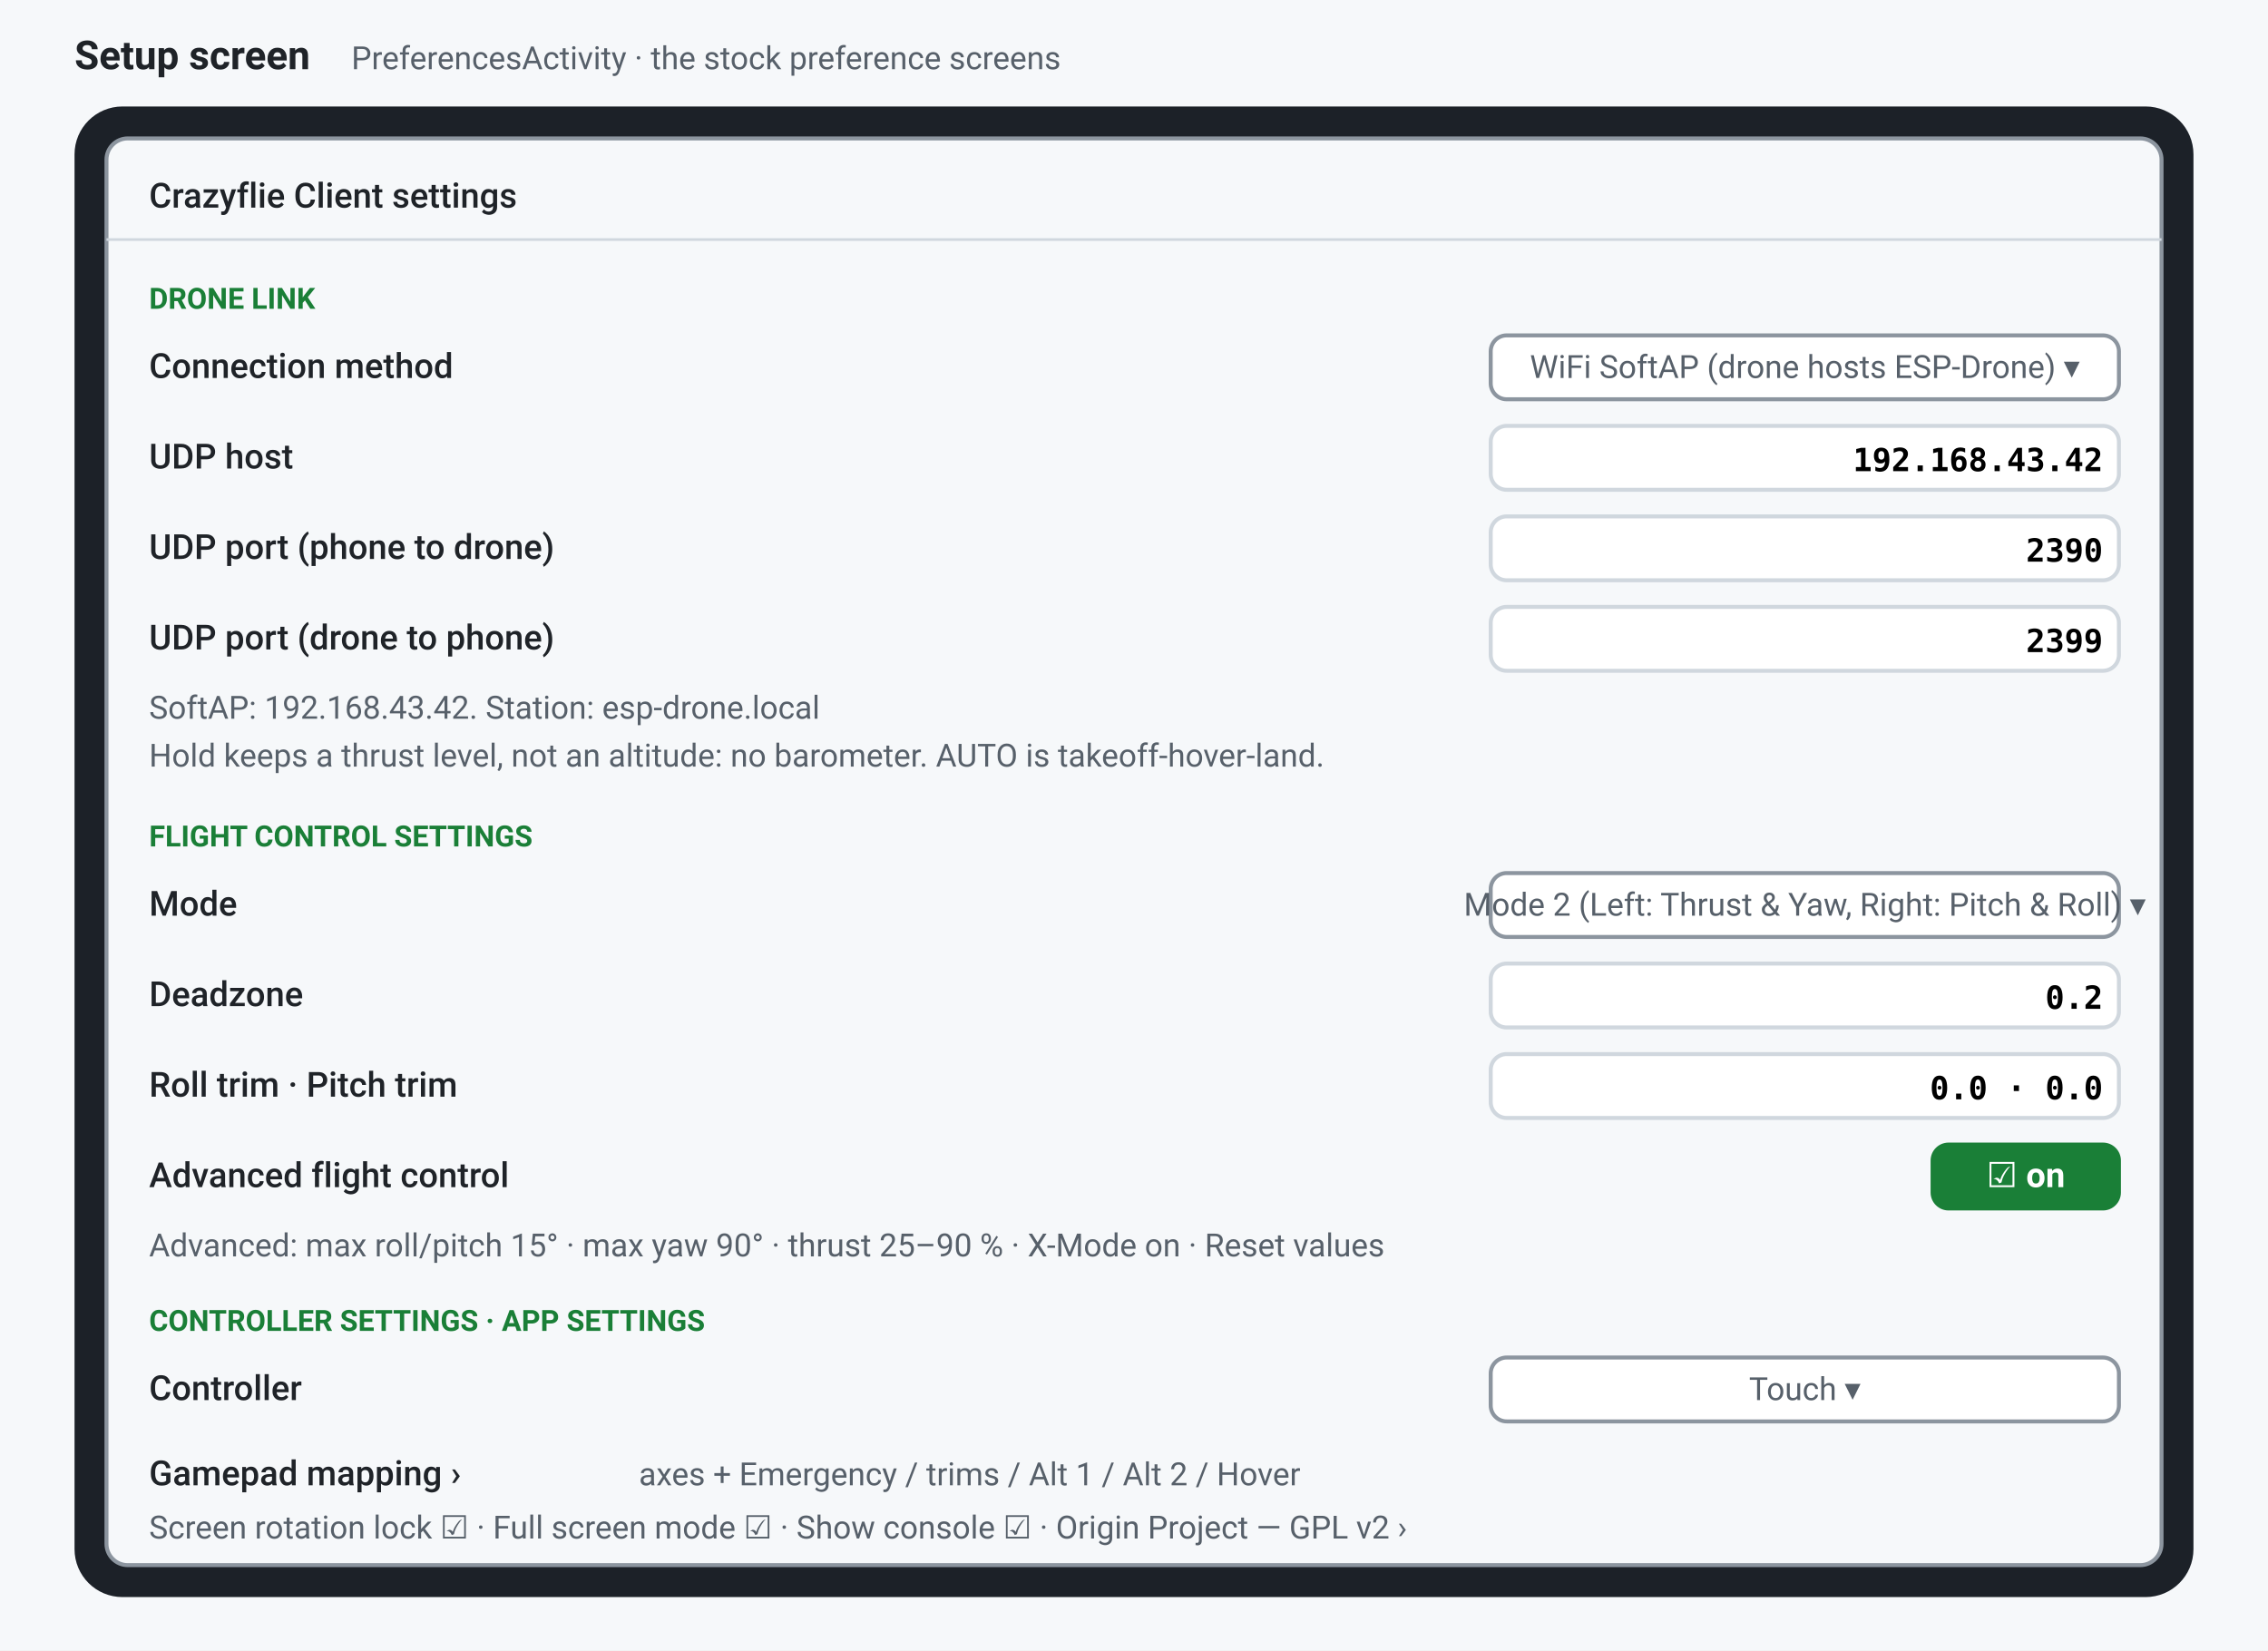
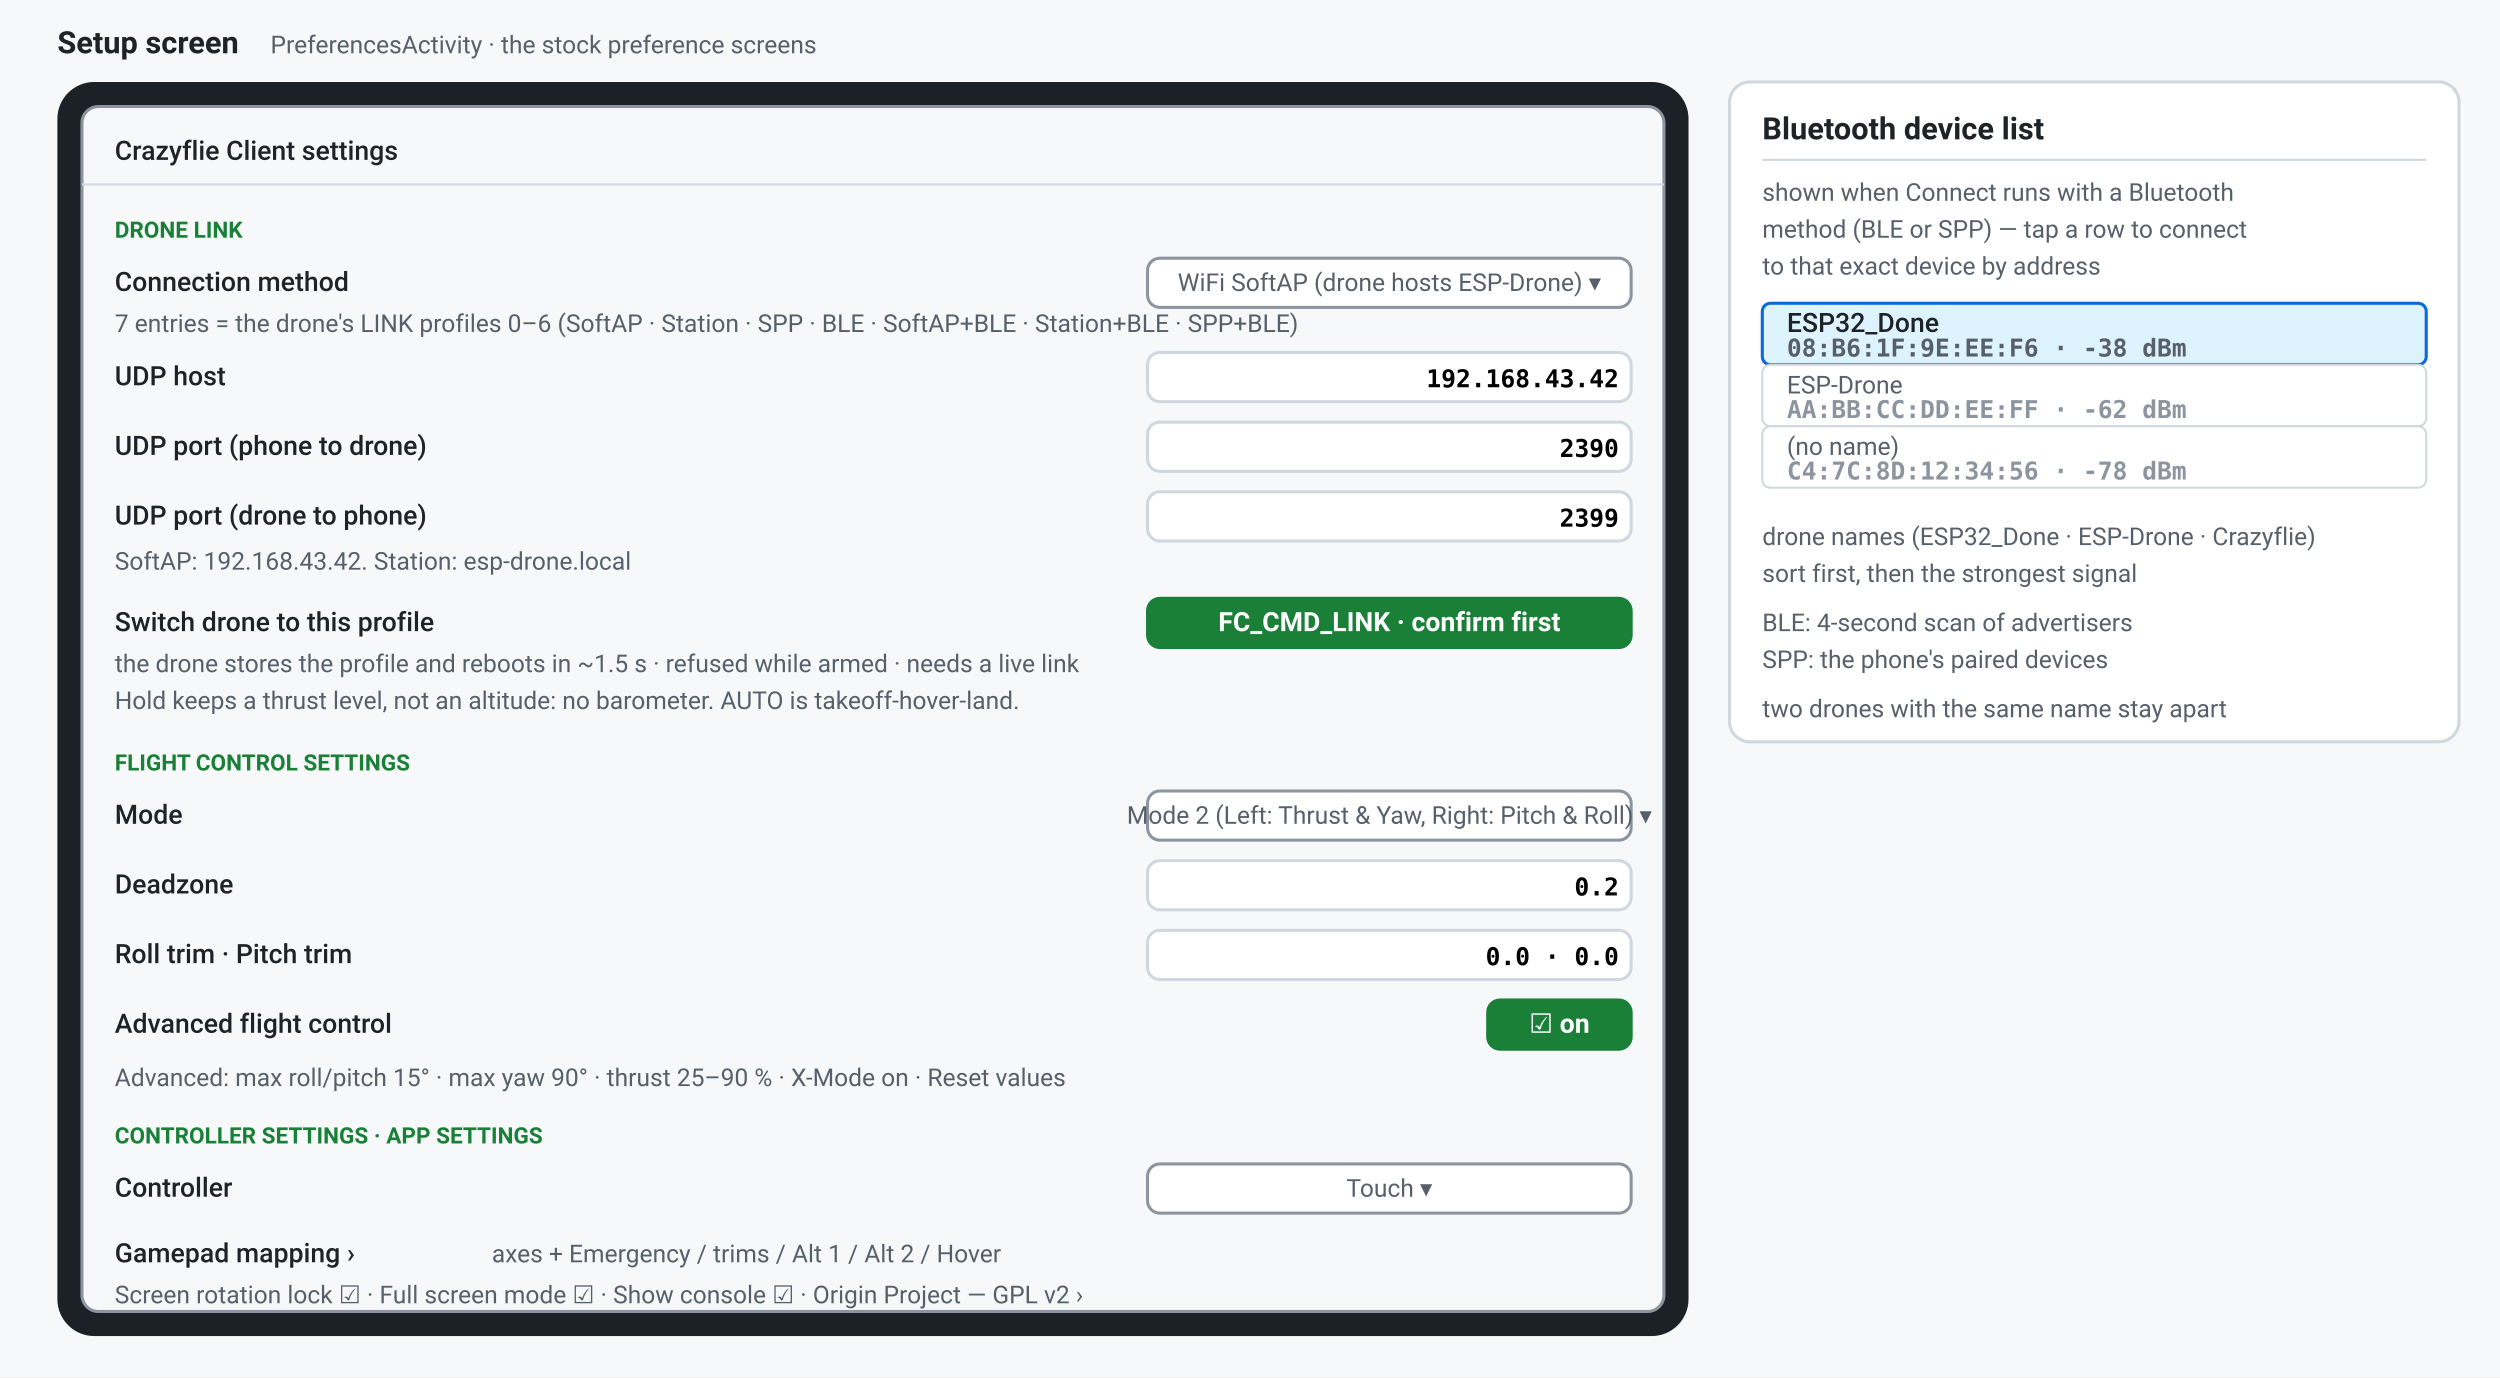
- <svg xmlns="http://www.w3.org/2000/svg" viewBox="0 0 852 620" width="852" height="620" role="img" aria-labelledby="ttl desc">
+ <svg xmlns="http://www.w3.org/2000/svg" viewBox="0 0 1220 672" width="1220" height="672" role="img" aria-labelledby="ttl desc">
  <defs>
    <style>
      .bg      { fill: #f6f8fa; }
      .h2      { font: 700 15px system-ui, -apple-system, 'Segoe UI', Roboto, sans-serif; fill: #1f2328; }
      .lbl     { font: 500 13px system-ui, -apple-system, 'Segoe UI', Roboto, sans-serif; fill: #1f2328; }
      .lblm    { font: 400 12px system-ui, -apple-system, 'Segoe UI', Roboto, sans-serif; fill: #57606a; }
      .lblw    { font: 600 13px system-ui, -apple-system, 'Segoe UI', Roboto, sans-serif; fill: #ffffff; }
      .mono    { font: 600 12px ui-monospace, SFMono-Regular, Menlo, Consolas, monospace; }
      .chip    { font: 600 11px ui-monospace, SFMono-Regular, Menlo, Consolas, monospace; fill: #0969da; }
      .bezel   { fill: #1c2128; }
      .screen  { fill: #f6f8fa; stroke: #8c959f; stroke-width: 1.5; }
      .panel   { fill: #ffffff; stroke: #d0d7de; stroke-width: 1.5; }
      .btn     { fill: #ffffff; stroke: #8c959f; stroke-width: 1.5; }
      .btn-pri { fill: #1a7f37; stroke: #1a7f37; stroke-width: 1.5; }
      .rule    { stroke: #d0d7de; stroke-width: 1; }
      .tag     { font: 600 11px system-ui, -apple-system, 'Segoe UI', Roboto, sans-serif; fill: #1a7f37; }
    </style>
  </defs>
-   <rect class="bg" x="0" y="0" width="852" height="620" />
+   <rect class="bg" x="0" y="0" width="1220" height="672" />
  <text class="h2" x="28" y="26">Setup screen</text>
  <text class="lblm" x="132" y="26">PreferencesActivity · the stock preference screens</text>
-   <rect class="bezel" x="28" y="40" width="796" height="560" rx="18" />
-   <rect class="screen" x="40" y="52" width="772" height="536" rx="8" />
+   <rect class="bezel" x="28" y="40" width="796" height="612" rx="18" />
+   <rect class="screen" x="40" y="52" width="772" height="588" rx="8" />
  <text class="lbl" x="56" y="78">Crazyflie Client settings</text>
  <line class="rule" x1="40" y1="90" x2="812" y2="90" />
  <text class="tag" x="56" y="116">DRONE LINK</text>
  <text class="lbl" x="56" y="142">Connection method</text>
  <rect class="btn" x="560" y="126" width="236" height="24" rx="6" />
  <text class="lblm" x="678" y="142" text-anchor="middle">WiFi SoftAP (drone hosts ESP-Drone)  ▾</text>
-   <text class="lbl" x="56" y="176">UDP host</text>
-   <rect class="panel" x="560" y="160" width="236" height="24" rx="6" />
-   <text class="mono" x="790" y="177" text-anchor="end">192.168.43.42</text>
-   <text class="lbl" x="56" y="210">UDP port (phone to drone)</text>
-   <rect class="panel" x="560" y="194" width="236" height="24" rx="6" />
-   <text class="mono" x="790" y="211" text-anchor="end">2390</text>
-   <text class="lbl" x="56" y="244">UDP port (drone to phone)</text>
-   <rect class="panel" x="560" y="228" width="236" height="24" rx="6" />
-   <text class="mono" x="790" y="245" text-anchor="end">2399</text>
-   <text class="lblm" x="56" y="270">SoftAP: 192.168.43.42. Station: esp-drone.local</text>
-   <text class="lblm" x="56" y="288">Hold keeps a thrust level, not an altitude: no barometer. AUTO is takeoff-hover-land.</text>
-   <text class="tag" x="56" y="318">FLIGHT CONTROL SETTINGS</text>
-   <text class="lbl" x="56" y="344">Mode</text>
-   <rect class="btn" x="560" y="328" width="236" height="24" rx="6" />
-   <text class="lblm" x="678" y="344" text-anchor="middle">Mode 2 (Left: Thrust &amp; Yaw, Right: Pitch &amp; Roll)  ▾</text>
-   <text class="lbl" x="56" y="378">Deadzone</text>
-   <rect class="panel" x="560" y="362" width="236" height="24" rx="6" />
-   <text class="mono" x="790" y="379" text-anchor="end">0.2</text>
-   <text class="lbl" x="56" y="412">Roll trim · Pitch trim</text>
-   <rect class="panel" x="560" y="396" width="236" height="24" rx="6" />
-   <text class="mono" x="790" y="413" text-anchor="end">0.0 · 0.0</text>
-   <text class="lbl" x="56" y="446">Advanced flight control</text>
-   <rect class="btn-pri" x="726" y="430" width="70" height="24" rx="6" />
-   <text class="lblw" x="761" y="446" text-anchor="middle">☑ on</text>
-   <text class="lblm" x="56" y="472">Advanced: max roll/pitch 15° · max yaw 90° · thrust 25–90 % · X-Mode on · Reset values</text>
-   <text class="tag" x="56" y="500">CONTROLLER SETTINGS · APP SETTINGS</text>
-   <text class="lbl" x="56" y="526">Controller</text>
-   <rect class="btn" x="560" y="510" width="236" height="24" rx="6" />
-   <text class="lblm" x="678" y="526" text-anchor="middle">Touch  ▾</text>
-   <text class="lbl" x="56" y="558">Gamepad mapping ›</text>
-   <text class="lblm" x="240" y="558">axes + Emergency / trims / Alt 1 / Alt 2 / Hover</text>
-   <text class="lblm" x="56" y="578">Screen rotation lock ☑ · Full screen mode ☑ · Show console ☑ · Origin Project — GPL v2 ›</text>
+   <text class="lblm" x="56" y="162">7 entries = the drone's LINK profiles 0–6 (SoftAP · Station · SPP · BLE · SoftAP+BLE · Station+BLE · SPP+BLE)</text>
+   <text class="lbl" x="56" y="188">UDP host</text>
+   <rect class="panel" x="560" y="172" width="236" height="24" rx="6" />
+   <text class="mono" x="790" y="189" text-anchor="end">192.168.43.42</text>
+   <text class="lbl" x="56" y="222">UDP port (phone to drone)</text>
+   <rect class="panel" x="560" y="206" width="236" height="24" rx="6" />
+   <text class="mono" x="790" y="223" text-anchor="end">2390</text>
+   <text class="lbl" x="56" y="256">UDP port (drone to phone)</text>
+   <rect class="panel" x="560" y="240" width="236" height="24" rx="6" />
+   <text class="mono" x="790" y="257" text-anchor="end">2399</text>
+   <text class="lblm" x="56" y="278">SoftAP: 192.168.43.42. Station: esp-drone.local</text>
+   <text class="lbl" x="56" y="308">Switch drone to this profile</text>
+   <rect class="btn-pri" x="560" y="292" width="236" height="24" rx="6" />
+   <text class="lblw" x="678" y="308" text-anchor="middle">FC_CMD_LINK · confirm first</text>
+   <text class="lblm" x="56" y="328">the drone stores the profile and reboots in ~1.5 s · refused while armed · needs a live link</text>
+   <text class="lblm" x="56" y="346">Hold keeps a thrust level, not an altitude: no barometer. AUTO is takeoff-hover-land.</text>
+   <text class="tag" x="56" y="376">FLIGHT CONTROL SETTINGS</text>
+   <text class="lbl" x="56" y="402">Mode</text>
+   <rect class="btn" x="560" y="386" width="236" height="24" rx="6" />
+   <text class="lblm" x="678" y="402" text-anchor="middle">Mode 2 (Left: Thrust &amp; Yaw, Right: Pitch &amp; Roll)  ▾</text>
+   <text class="lbl" x="56" y="436">Deadzone</text>
+   <rect class="panel" x="560" y="420" width="236" height="24" rx="6" />
+   <text class="mono" x="790" y="437" text-anchor="end">0.2</text>
+   <text class="lbl" x="56" y="470">Roll trim · Pitch trim</text>
+   <rect class="panel" x="560" y="454" width="236" height="24" rx="6" />
+   <text class="mono" x="790" y="471" text-anchor="end">0.0 · 0.0</text>
+   <text class="lbl" x="56" y="504">Advanced flight control</text>
+   <rect class="btn-pri" x="726" y="488" width="70" height="24" rx="6" />
+   <text class="lblw" x="761" y="504" text-anchor="middle">☑ on</text>
+   <text class="lblm" x="56" y="530">Advanced: max roll/pitch 15° · max yaw 90° · thrust 25–90 % · X-Mode on · Reset values</text>
+   <text class="tag" x="56" y="558">CONTROLLER SETTINGS · APP SETTINGS</text>
+   <text class="lbl" x="56" y="584">Controller</text>
+   <rect class="btn" x="560" y="568" width="236" height="24" rx="6" />
+   <text class="lblm" x="678" y="584" text-anchor="middle">Touch  ▾</text>
+   <text class="lbl" x="56" y="616">Gamepad mapping ›</text>
+   <text class="lblm" x="240" y="616">axes + Emergency / trims / Alt 1 / Alt 2 / Hover</text>
+   <text class="lblm" x="56" y="636">Screen rotation lock ☑ · Full screen mode ☑ · Show console ☑ · Origin Project — GPL v2 ›</text>
+   <rect class="panel" x="844" y="40" width="356" height="322" rx="10" />
+   <text class="h2" x="860" y="68">Bluetooth device list</text>
+   <line class="rule" x1="860" y1="78" x2="1184" y2="78" />
+   <text class="lblm" x="860" y="98">shown when Connect runs with a Bluetooth</text>
+   <text class="lblm" x="860" y="116">method (BLE or SPP) — tap a row to connect</text>
+   <text class="lblm" x="860" y="134">to that exact device by address</text>
+   <rect x="860" y="148" width="324" height="30" rx="4" fill="#ddf4ff" stroke="#0969da" stroke-width="1.5" />
+   <text class="lbl" x="872" y="162">ESP32_Done</text>
+   <text class="mono" x="872" y="174" fill="#57606a">08:B6:1F:9E:EE:F6 · -38 dBm</text>
+   <rect x="860" y="178" width="324" height="30" rx="4" fill="#ffffff" stroke="#d0d7de" stroke-width="1" />
+   <text class="lblm" x="872" y="192">ESP-Drone</text>
+   <text class="mono" x="872" y="204" fill="#8c959f">AA:BB:CC:DD:EE:FF · -62 dBm</text>
+   <rect x="860" y="208" width="324" height="30" rx="4" fill="#ffffff" stroke="#d0d7de" stroke-width="1" />
+   <text class="lblm" x="872" y="222">(no name)</text>
+   <text class="mono" x="872" y="234" fill="#8c959f">C4:7C:8D:12:34:56 · -78 dBm</text>
+   <text class="lblm" x="860" y="266">drone names (ESP32_Done · ESP-Drone · Crazyflie)</text>
+   <text class="lblm" x="860" y="284">sort first, then the strongest signal</text>
+   <text class="lblm" x="860" y="308">BLE: 4-second scan of advertisers</text>
+   <text class="lblm" x="860" y="326">SPP: the phone's paired devices</text>
+   <text class="lblm" x="860" y="350">two drones with the same name stay apart</text>
</svg>
